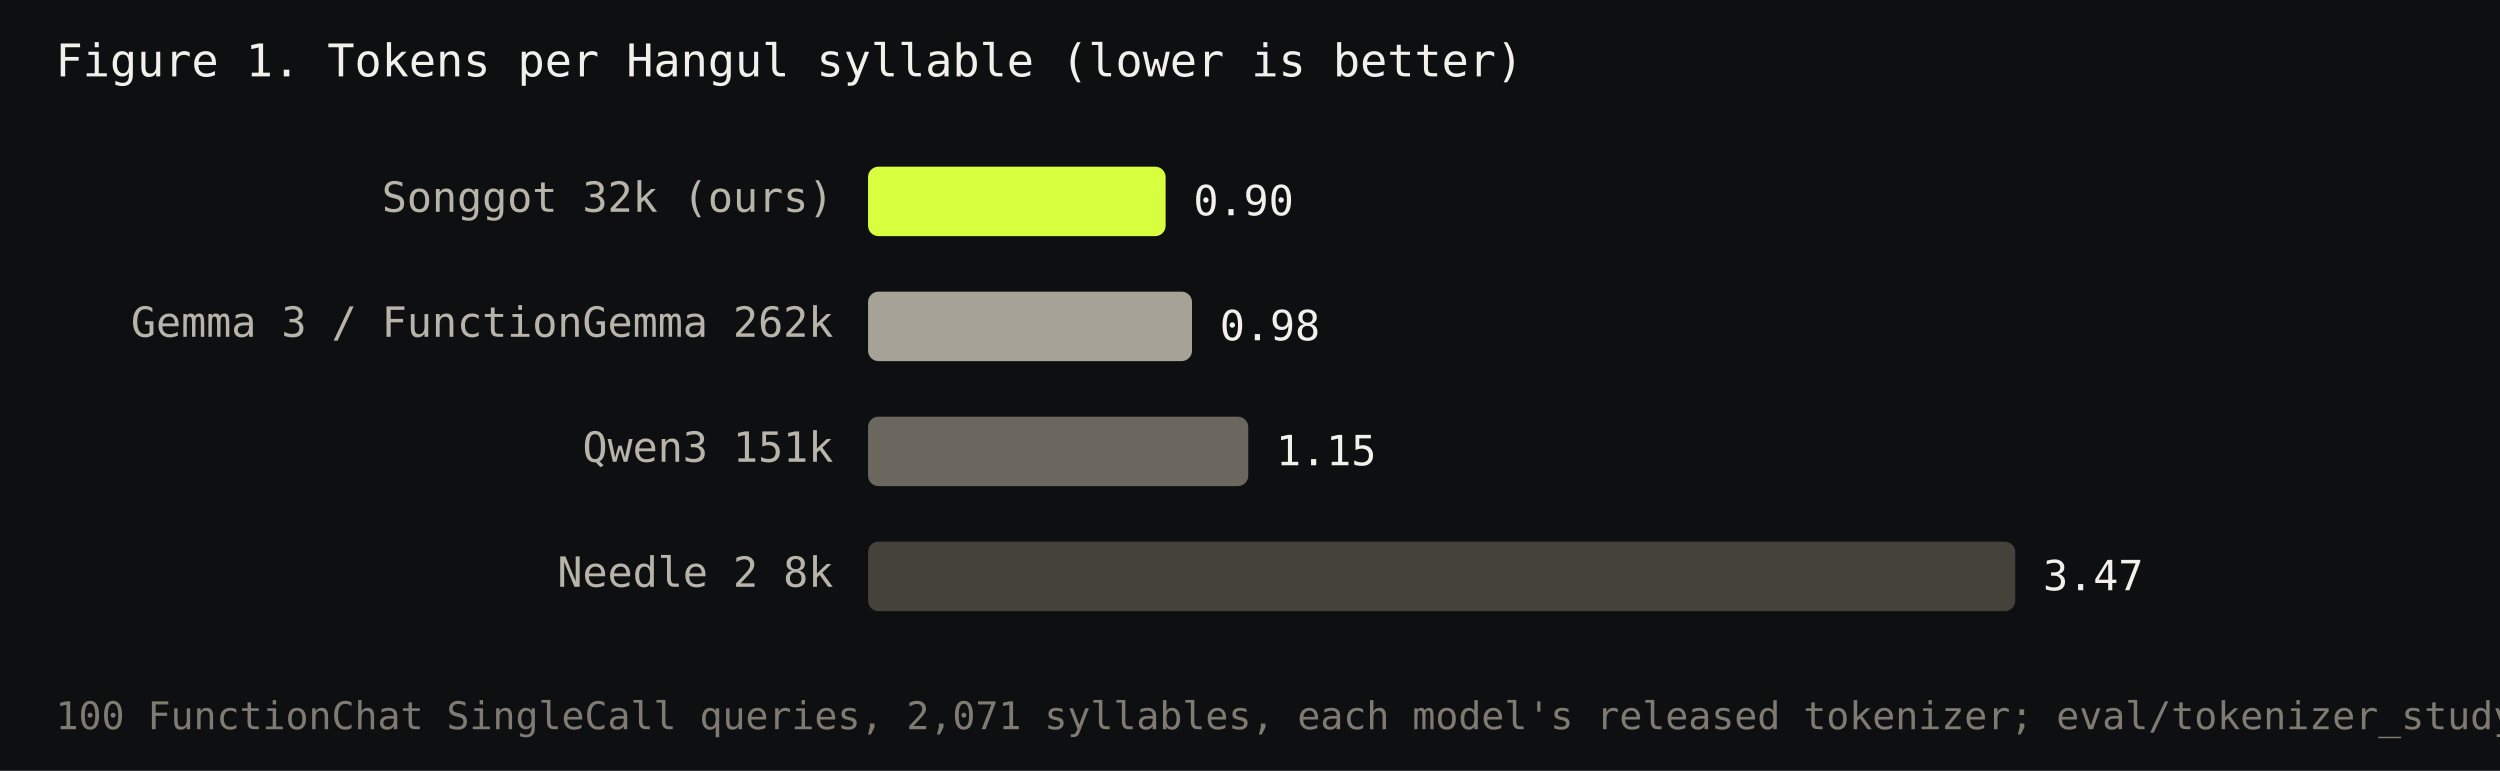
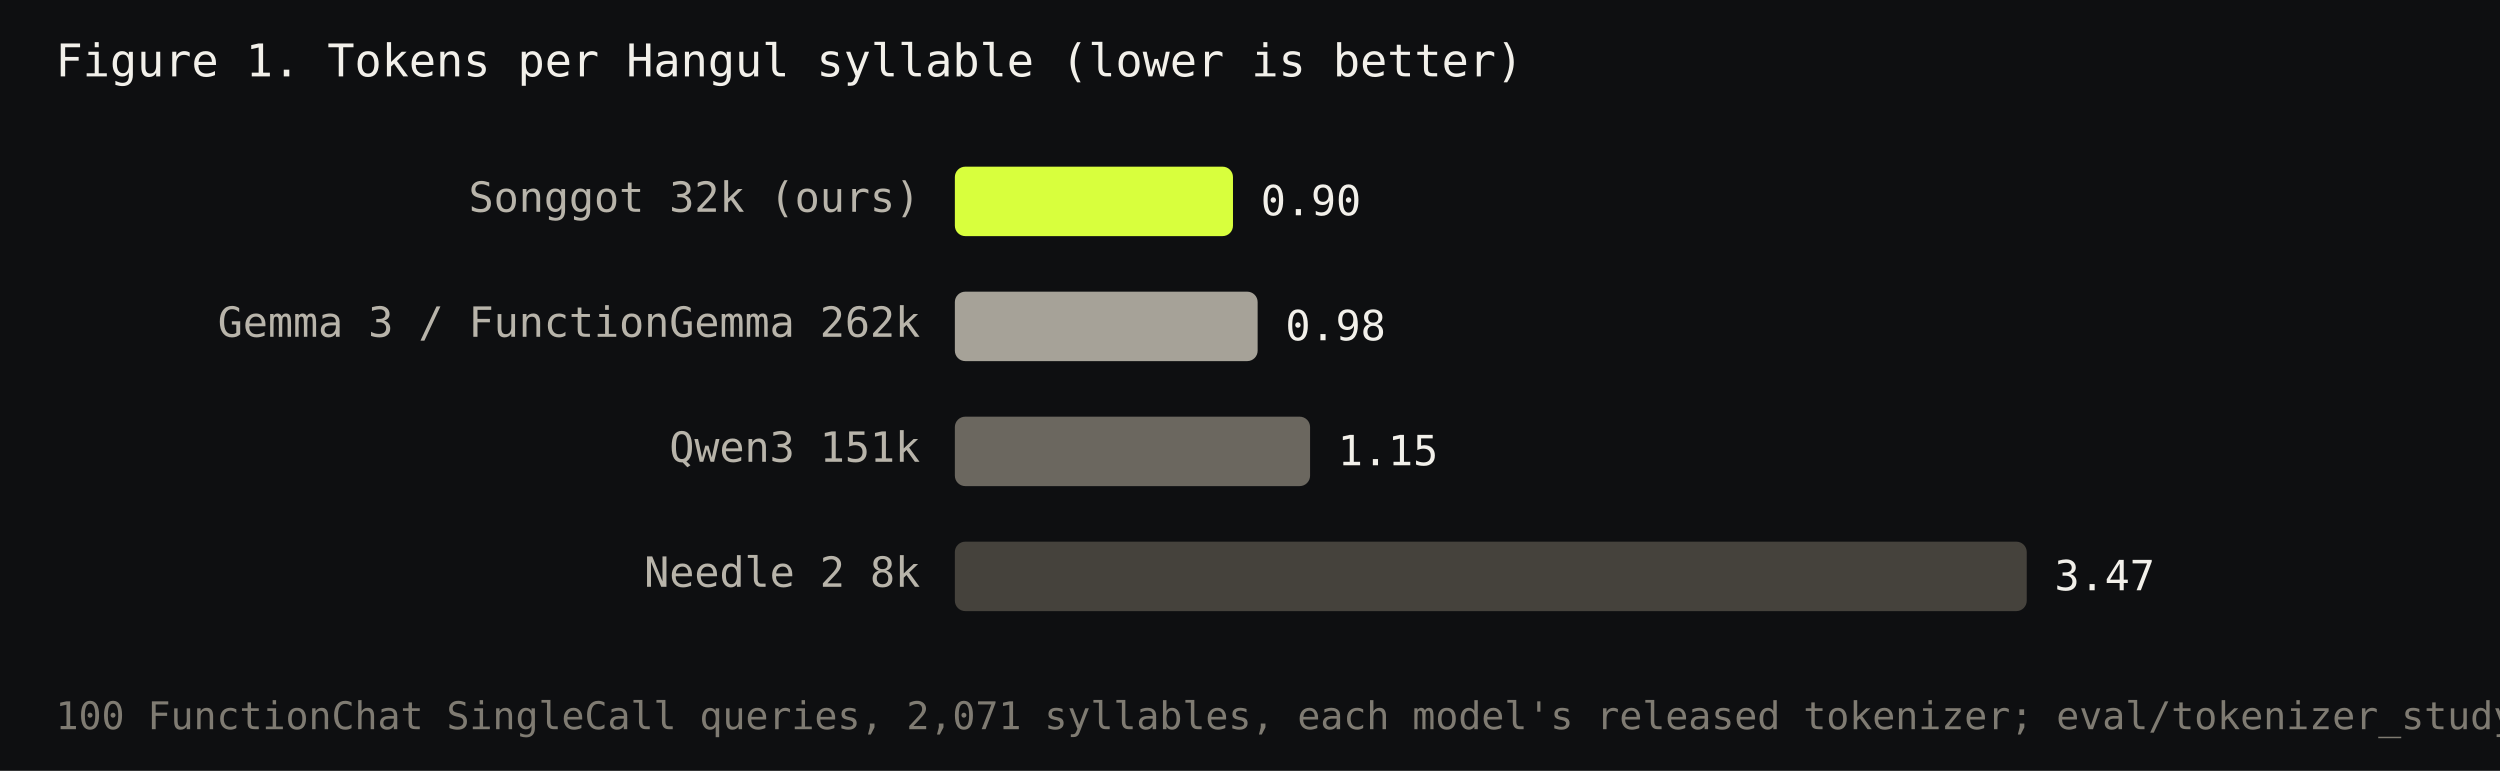
<svg xmlns="http://www.w3.org/2000/svg" viewBox="0 0 720 222" width="100%" role="img" aria-label="Figure 1. Tokens per Hangul syllable (lower is better)" font-family="IBM Plex Mono, Menlo, monospace" font-size="12">
  <rect width="720" height="222" fill="#0e0f11" />
  <text x="16" y="22" fill="#f2f0ea" font-size="13" font-weight="500">Figure 1. Tokens per Hangul syllable (lower is better)</text>
-   <text x="240" y="61" fill="#b8b4aa" text-anchor="end">Songgot 32k (ours)</text>
-   <rect x="250" y="48" width="85.7" height="20" rx="3" fill="#d8ff3d" />
-   <text x="343.7" y="62" fill="#f2f0ea">0.90</text>
-   <text x="240" y="97" fill="#b8b4aa" text-anchor="end">Gemma 3 / FunctionGemma 262k</text>
-   <rect x="250" y="84" width="93.3" height="20" rx="3" fill="#a6a298" />
-   <text x="351.3" y="98" fill="#f2f0ea">0.98</text>
-   <text x="240" y="133" fill="#b8b4aa" text-anchor="end">Qwen3 151k</text>
-   <rect x="250" y="120" width="109.5" height="20" rx="3" fill="#6b675f" />
-   <text x="367.5" y="134" fill="#f2f0ea">1.15</text>
-   <text x="240" y="169" fill="#b8b4aa" text-anchor="end">Needle 2 8k</text>
-   <rect x="250" y="156" width="330.4" height="20" rx="3" fill="#45423c" />
-   <text x="588.4" y="170" fill="#f2f0ea">3.47</text>
+   <text x="265" y="61" fill="#b8b4aa" text-anchor="end">Songgot 32k (ours)</text>
+   <rect x="275" y="48" width="80.1" height="20" rx="3" fill="#d8ff3d" />
+   <text x="363.1" y="62" fill="#f2f0ea">0.90</text>
+   <text x="265" y="97" fill="#b8b4aa" text-anchor="end">Gemma 3 / FunctionGemma 262k</text>
+   <rect x="275" y="84" width="87.2" height="20" rx="3" fill="#a6a298" />
+   <text x="370.2" y="98" fill="#f2f0ea">0.98</text>
+   <text x="265" y="133" fill="#b8b4aa" text-anchor="end">Qwen3 151k</text>
+   <rect x="275" y="120" width="102.3" height="20" rx="3" fill="#6b675f" />
+   <text x="385.3" y="134" fill="#f2f0ea">1.15</text>
+   <text x="265" y="169" fill="#b8b4aa" text-anchor="end">Needle 2 8k</text>
+   <rect x="275" y="156" width="308.7" height="20" rx="3" fill="#45423c" />
+   <text x="591.7" y="170" fill="#f2f0ea">3.47</text>
  <text x="16" y="210" fill="#7f7b72" font-size="11">100 FunctionChat SingleCall queries, 2,071 syllables, each model's released tokenizer; eval/tokenizer_study.py.</text>
</svg>
